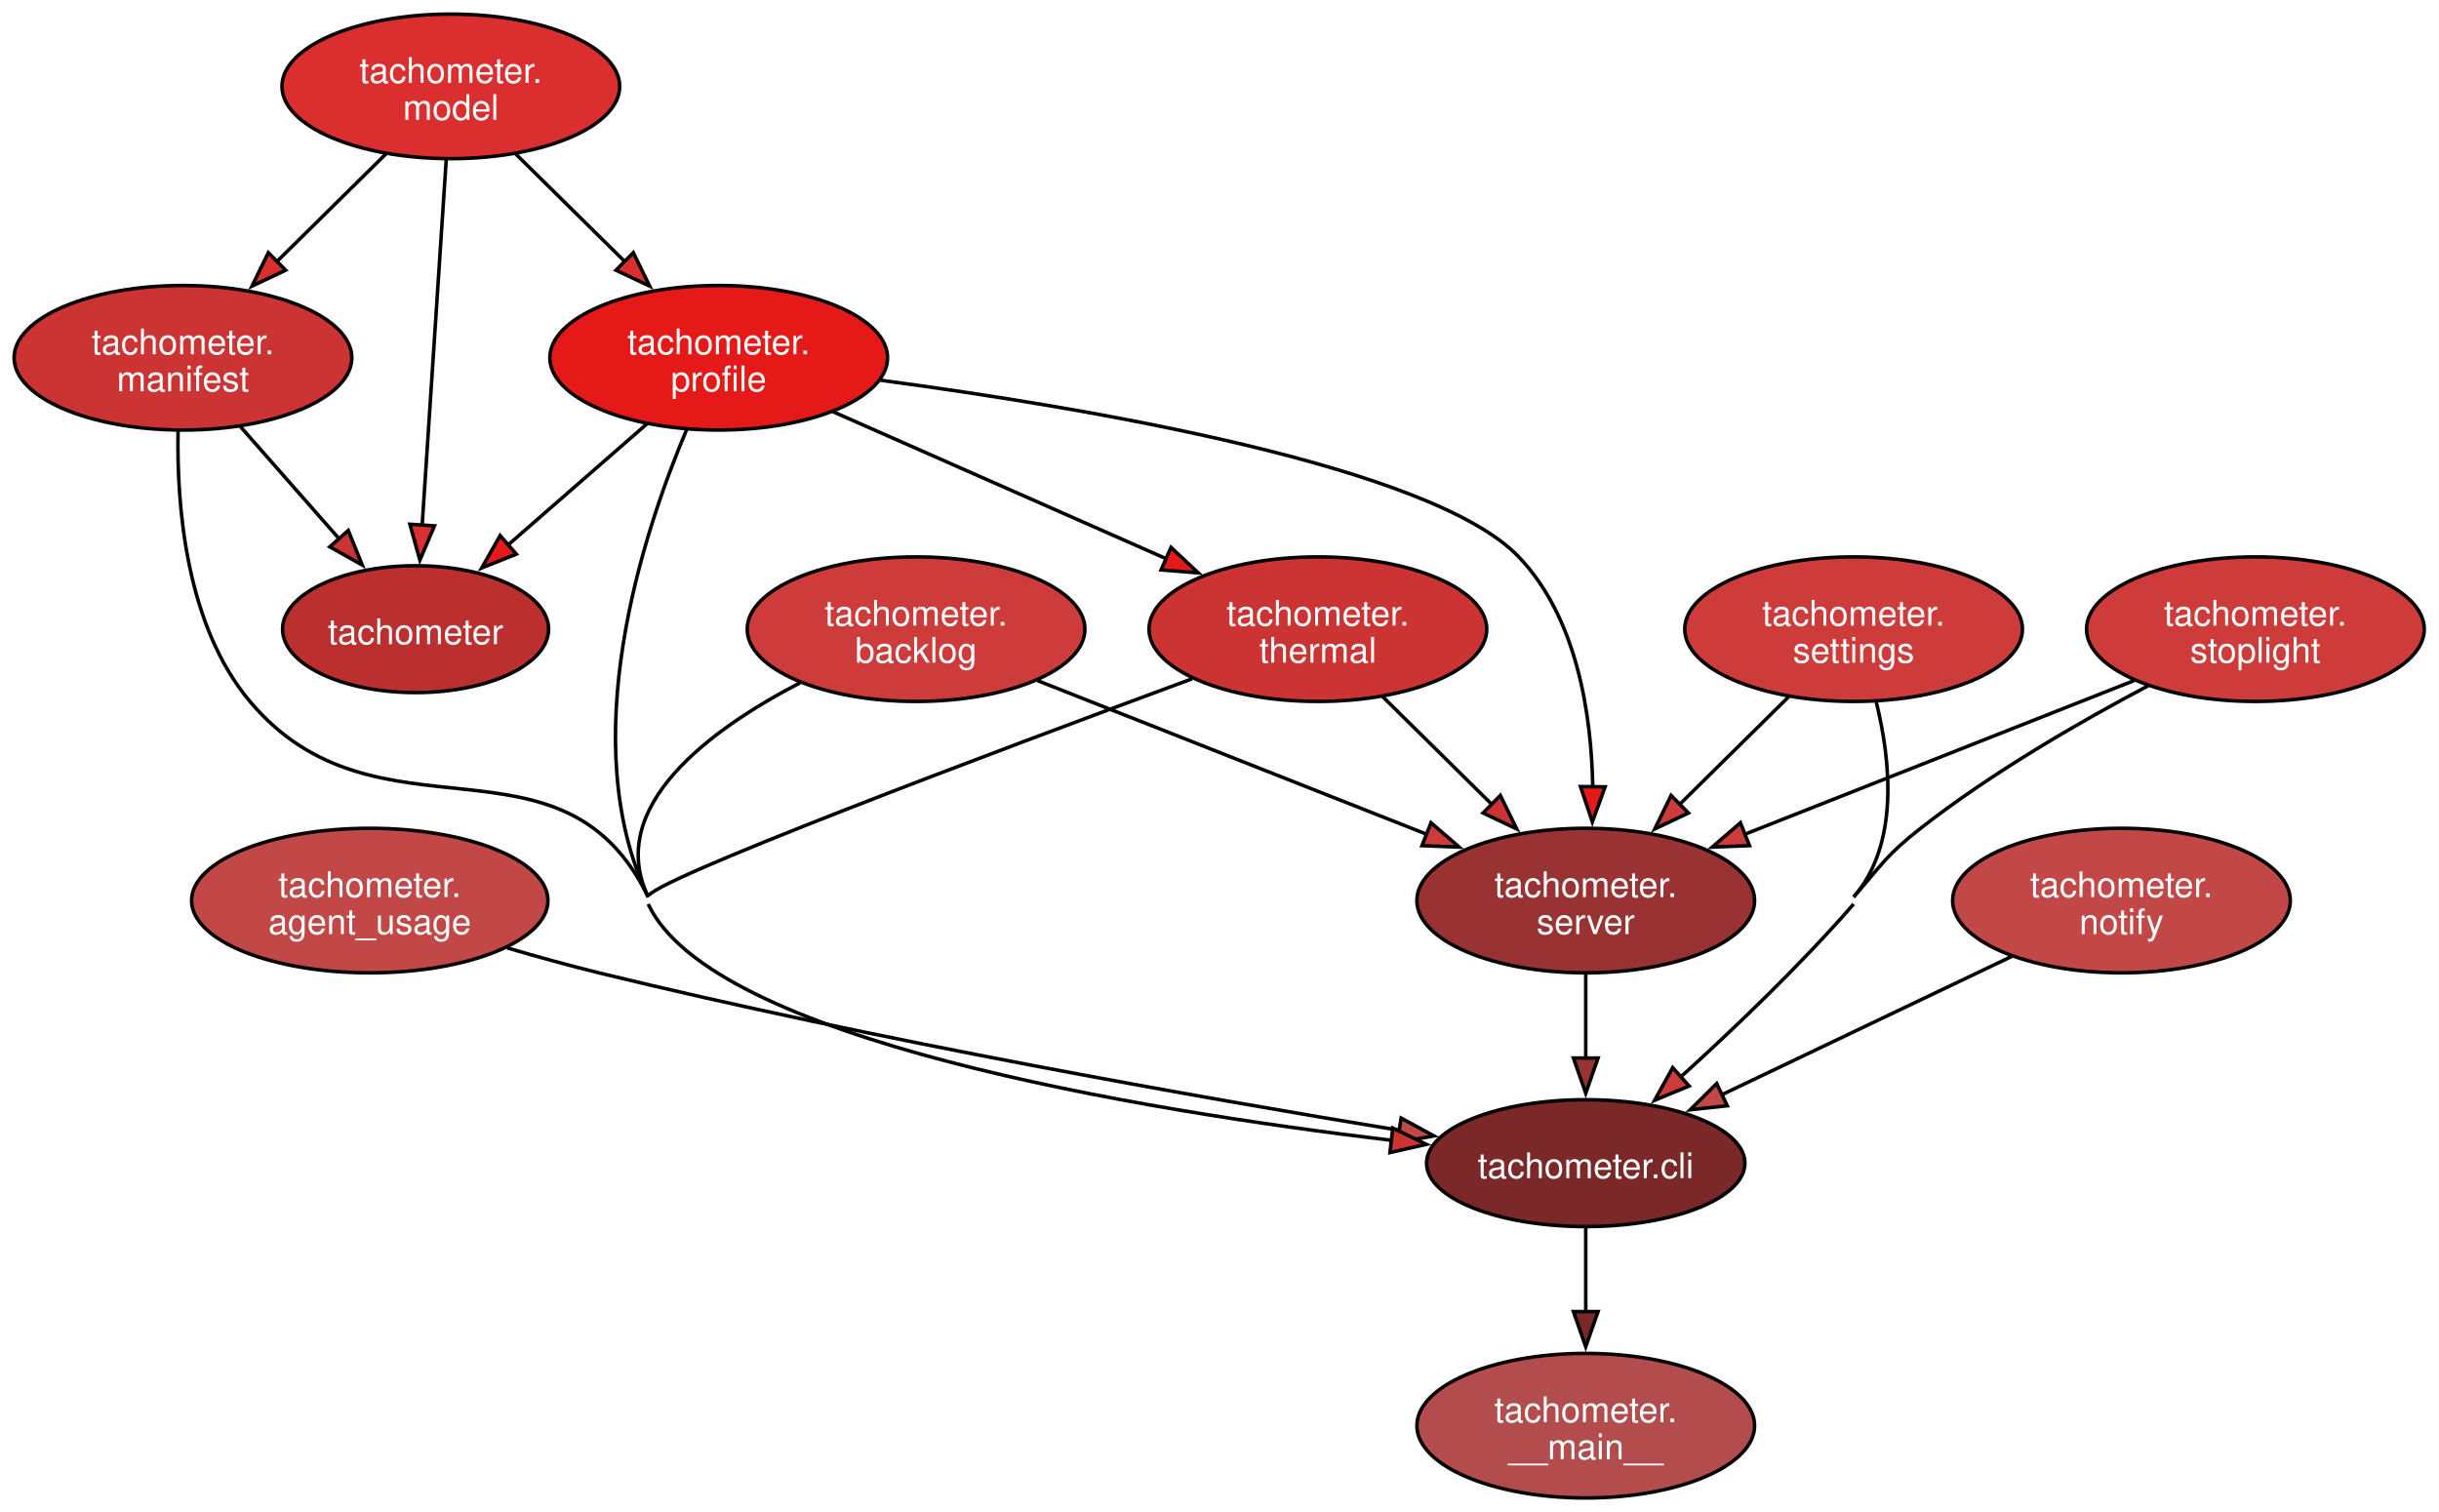
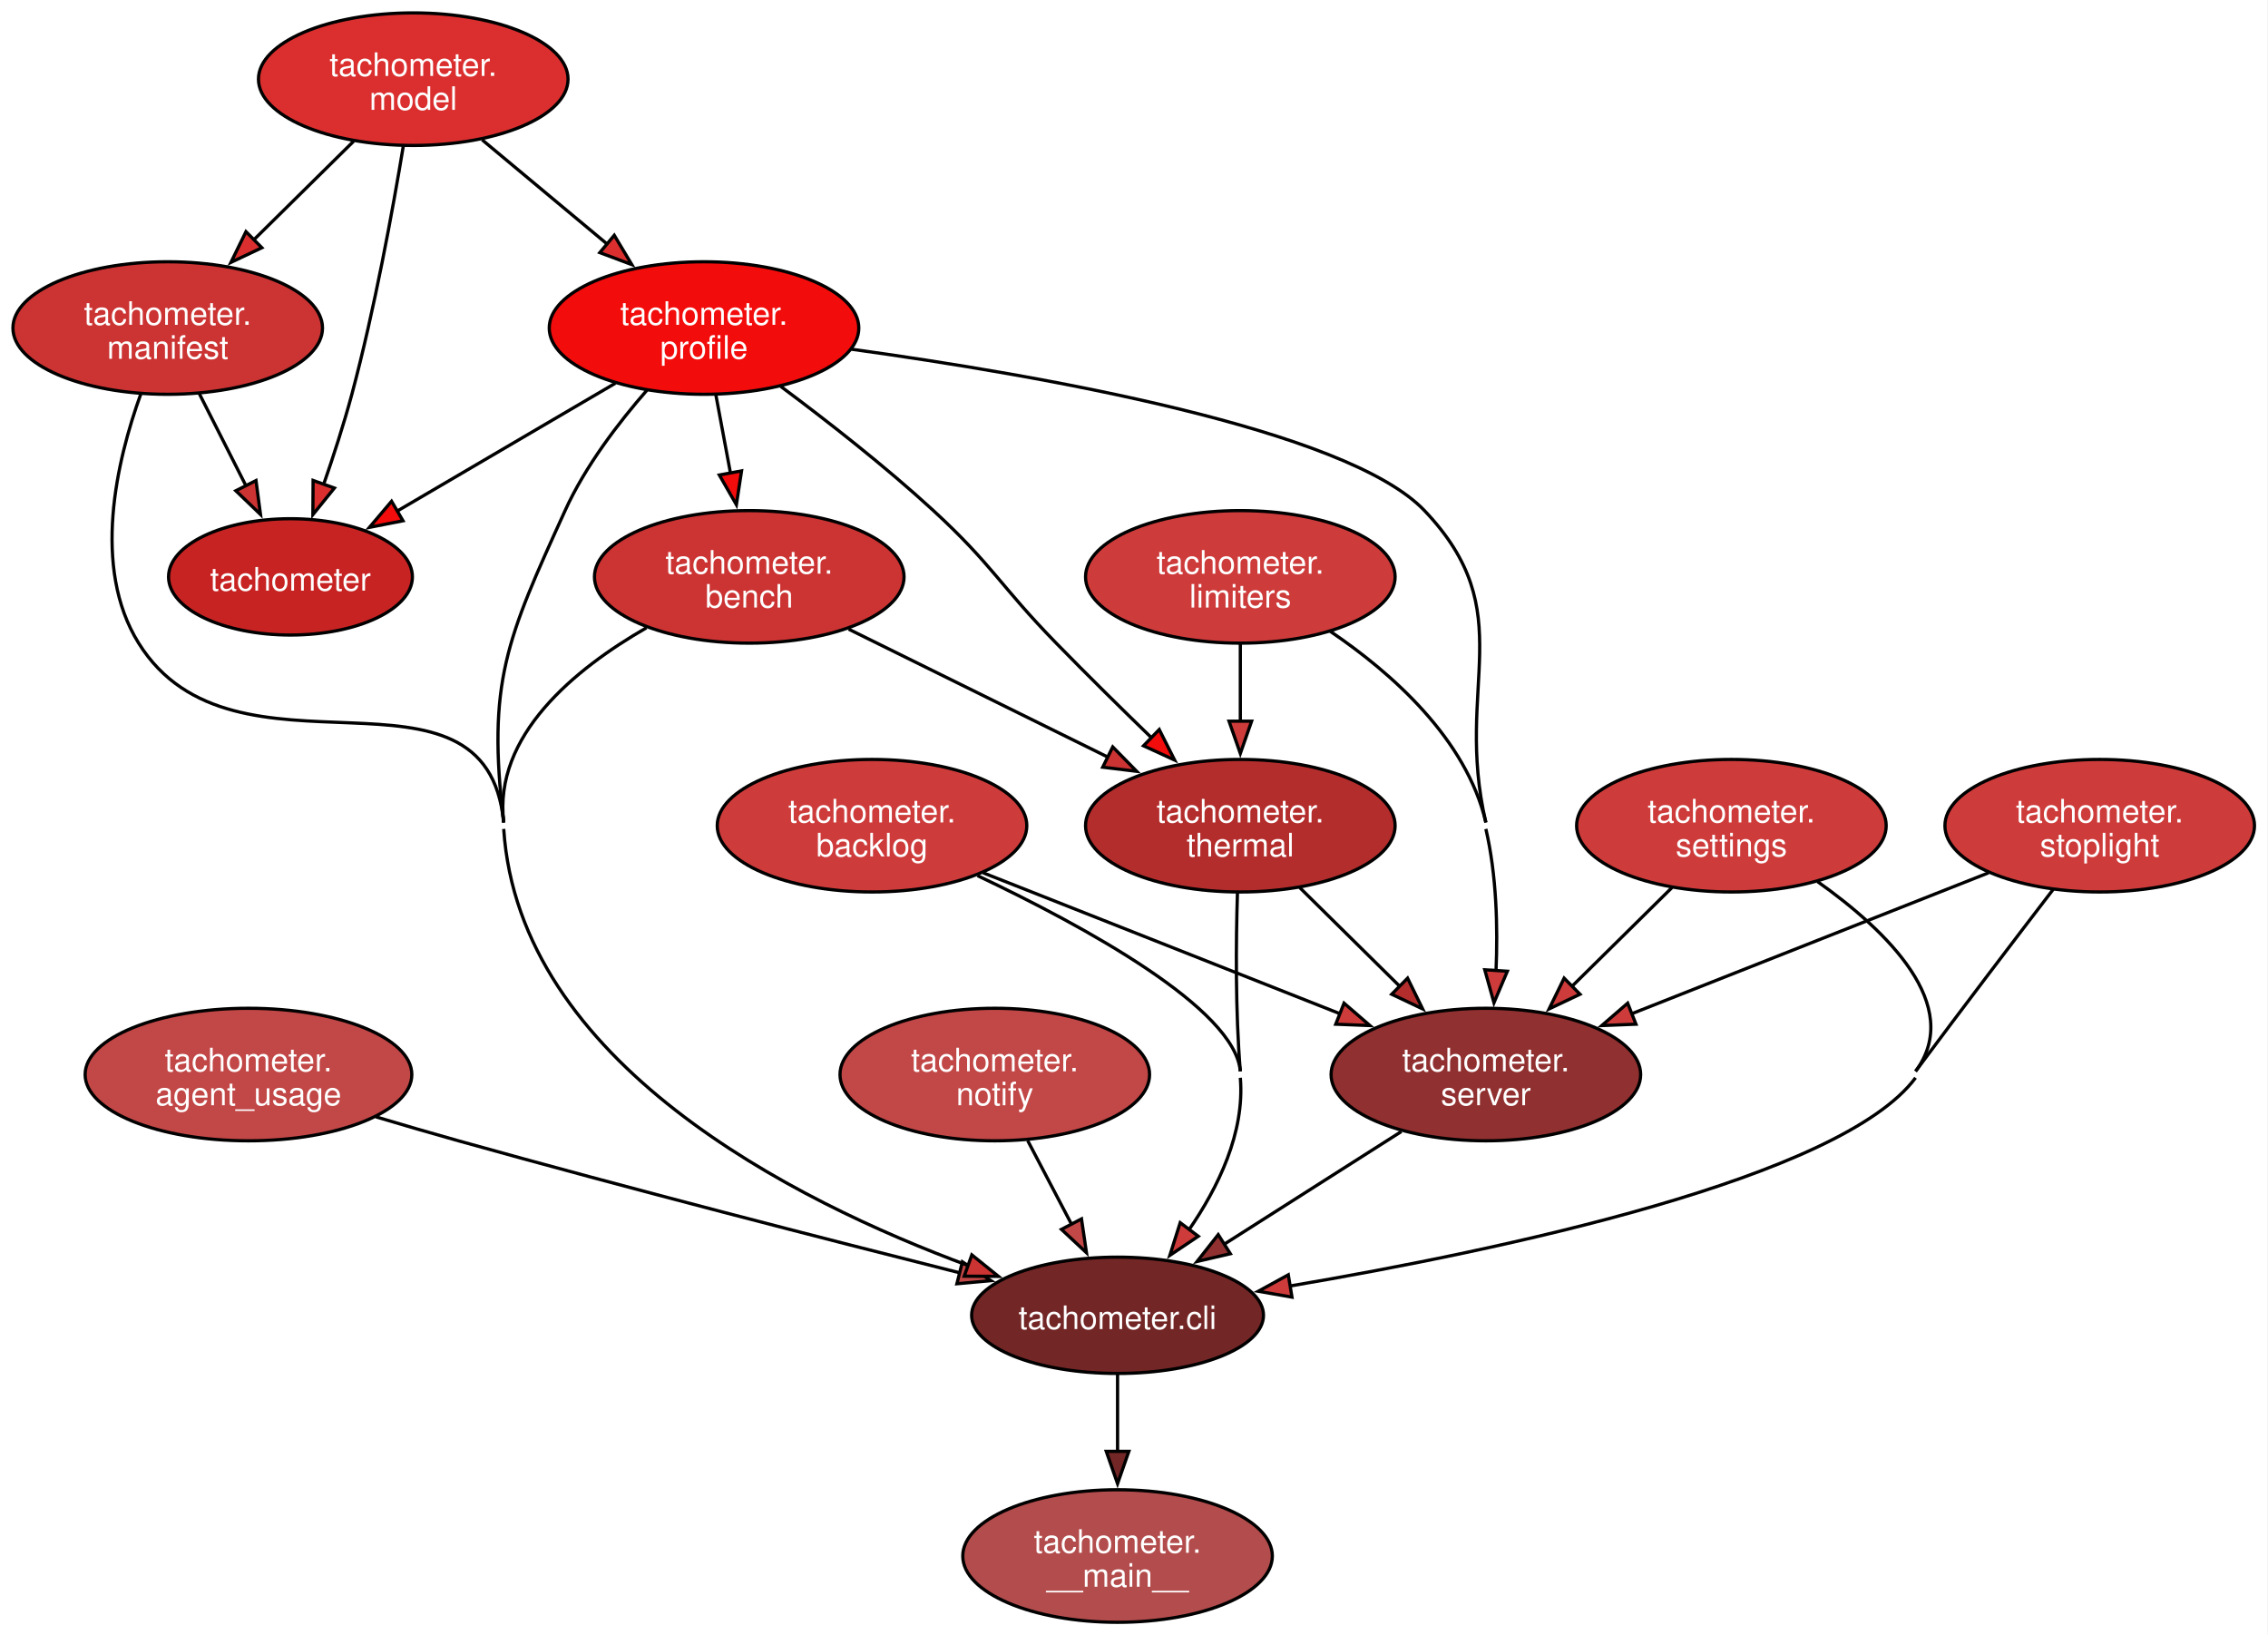
- <svg xmlns="http://www.w3.org/2000/svg" width="692pt" height="429pt" viewBox="0.00 0.00 692.00 429.00">
-   <g id="graph0" class="graph" transform="scale(1 1) rotate(0) translate(4 425.06)">
+ <svg xmlns="http://www.w3.org/2000/svg" width="702pt" height="506pt" viewBox="0.00 0.00 702.00 506.00">
+   <g id="graph0" class="graph" transform="scale(1 1) rotate(0) translate(4 502.07)">
    <style>.edge&gt;path:hover{stroke-width:8}</style>
-     <polygon fill="white" stroke="none" points="-4,4 -4,-425.06 687.81,-425.06 687.81,4 -4,4" />
+     <polygon fill="white" stroke="none" points="-4,4 -4,-502.07 697.81,-502.07 697.81,4 -4,4" />
    <g id="node1" class="node">
      <style>.edge&gt;path:hover{stroke-width:8}</style>
-       <ellipse fill="#bc2f2f" stroke="black" cx="113.91" cy="-246.53" rx="37.74" ry="18" />
-       <text xml:space="preserve" text-anchor="middle" x="113.91" y="-242.28" font-family="Helvetica,sans-Serif" font-size="10.00" fill="#ffffff">tachometer</text>
+       <ellipse fill="#c82323" stroke="black" cx="85.91" cy="-323.54" rx="37.74" ry="18" />
+       <text xml:space="preserve" text-anchor="middle" x="85.91" y="-319.29" font-family="Helvetica,sans-Serif" font-size="10.00" fill="#ffffff">tachometer</text>
    </g>
    <g id="node2" class="node">
      <style>.edge&gt;path:hover{stroke-width:8}</style>
-       <ellipse fill="#b34c4c" stroke="black" cx="445.91" cy="-20.51" rx="47.91" ry="20.51" />
-       <text xml:space="preserve" text-anchor="middle" x="445.91" y="-21.51" font-family="Helvetica,sans-Serif" font-size="10.00" fill="#ffffff">tachometer.</text>
-       <text xml:space="preserve" text-anchor="middle" x="445.91" y="-11.01" font-family="Helvetica,sans-Serif" font-size="10.00" fill="#ffffff">__main__</text>
+       <ellipse fill="#b34c4c" stroke="black" cx="341.91" cy="-20.51" rx="47.91" ry="20.51" />
+       <text xml:space="preserve" text-anchor="middle" x="341.91" y="-21.51" font-family="Helvetica,sans-Serif" font-size="10.00" fill="#ffffff">tachometer.</text>
+       <text xml:space="preserve" text-anchor="middle" x="341.91" y="-11.01" font-family="Helvetica,sans-Serif" font-size="10.00" fill="#ffffff">__main__</text>
    </g>
    <g id="node3" class="node">
      <style>.edge&gt;path:hover{stroke-width:8}</style>
-       <ellipse fill="#c24747" stroke="black" cx="100.91" cy="-169.52" rx="50.56" ry="20.51" />
-       <text xml:space="preserve" text-anchor="middle" x="100.91" y="-170.52" font-family="Helvetica,sans-Serif" font-size="10.00" fill="#ffffff">tachometer.</text>
-       <text xml:space="preserve" text-anchor="middle" x="100.91" y="-160.02" font-family="Helvetica,sans-Serif" font-size="10.00" fill="#ffffff">agent_usage</text>
+       <ellipse fill="#c24747" stroke="black" cx="72.91" cy="-169.52" rx="50.56" ry="20.51" />
+       <text xml:space="preserve" text-anchor="middle" x="72.91" y="-170.52" font-family="Helvetica,sans-Serif" font-size="10.00" fill="#ffffff">tachometer.</text>
+       <text xml:space="preserve" text-anchor="middle" x="72.91" y="-160.02" font-family="Helvetica,sans-Serif" font-size="10.00" fill="#ffffff">agent_usage</text>
+     </g>
+     <g id="node6" class="node">
+       <style>.edge&gt;path:hover{stroke-width:8}</style>
+       <ellipse fill="#732626" stroke="black" cx="341.91" cy="-95.01" rx="45.17" ry="18" />
+       <text xml:space="preserve" text-anchor="middle" x="341.91" y="-90.76" font-family="Helvetica,sans-Serif" font-size="10.00" fill="#ffffff">tachometer.cli</text>
+     </g>
+     <g id="edge1" class="edge">
+       <style>.edge&gt;path:hover{stroke-width:8}</style>
+       <path fill="none" stroke="black" d="M112.37,-156.42C120.78,-153.91 129.62,-151.33 137.91,-149.01 190.73,-134.23 251.64,-118.59 293.05,-108.16" />
+       <polygon fill="#c24747" stroke="black" points="293.88,-111.56 302.73,-105.73 292.18,-104.77 293.88,-111.56" />
+     </g>
+     <g id="node4" class="node">
+       <style>.edge&gt;path:hover{stroke-width:8}</style>
+       <ellipse fill="#ce3b3b" stroke="black" cx="265.91" cy="-246.53" rx="47.91" ry="20.51" />
+       <text xml:space="preserve" text-anchor="middle" x="265.91" y="-247.53" font-family="Helvetica,sans-Serif" font-size="10.00" fill="#ffffff">tachometer.</text>
+       <text xml:space="preserve" text-anchor="middle" x="265.91" y="-237.03" font-family="Helvetica,sans-Serif" font-size="10.00" fill="#ffffff">backlog</text>
+     </g>
+     <g id="edge2" class="edge">
+       <style>.edge&gt;path:hover{stroke-width:8}</style>
+       <path fill="none" stroke="black" d="M298.57,-231.07C331.68,-215.37 378.3,-189.94 379.91,-170.52" />
+       <path fill="none" stroke="black" d="M379.91,-168.52C381.32,-151.54 373.07,-134.56 363.9,-121.3" />
+       <polygon fill="#ce3b3b" stroke="black" points="366.9,-119.47 358.1,-113.57 361.3,-123.67 366.9,-119.47" />
+     </g>
+     <g id="node12" class="node">
+       <style>.edge&gt;path:hover{stroke-width:8}</style>
+       <ellipse fill="#913030" stroke="black" cx="455.91" cy="-169.52" rx="47.91" ry="20.51" />
+       <text xml:space="preserve" text-anchor="middle" x="455.91" y="-170.52" font-family="Helvetica,sans-Serif" font-size="10.00" fill="#ffffff">tachometer.</text>
+       <text xml:space="preserve" text-anchor="middle" x="455.91" y="-160.02" font-family="Helvetica,sans-Serif" font-size="10.00" fill="#ffffff">server</text>
+     </g>
+     <g id="edge3" class="edge">
+       <style>.edge&gt;path:hover{stroke-width:8}</style>
+       <path fill="none" stroke="black" d="M300.31,-231.95C331.29,-219.72 377.01,-201.67 410.89,-188.29" />
+       <polygon fill="#ce3b3b" stroke="black" points="412.01,-191.61 420.03,-184.68 409.44,-185.1 412.01,-191.61" />
    </g>
    <g id="node5" class="node">
      <style>.edge&gt;path:hover{stroke-width:8}</style>
-       <ellipse fill="#7a2828" stroke="black" cx="445.91" cy="-95.01" rx="45.17" ry="18" />
-       <text xml:space="preserve" text-anchor="middle" x="445.91" y="-90.76" font-family="Helvetica,sans-Serif" font-size="10.00" fill="#ffffff">tachometer.cli</text>
-     </g>
-     <g id="edge1" class="edge">
-       <style>.edge&gt;path:hover{stroke-width:8}</style>
-       <path fill="none" stroke="black" d="M139.91,-156.09C148.43,-153.58 157.44,-151.08 165.91,-149.01 244.37,-129.87 336.63,-113.59 393.18,-104.3" />
-       <polygon fill="#c24747" stroke="black" points="393.54,-107.79 402.85,-102.73 392.42,-100.88 393.54,-107.79" />
-     </g>
-     <g id="node4" class="node">
-       <style>.edge&gt;path:hover{stroke-width:8}</style>
-       <ellipse fill="#ce3b3b" stroke="black" cx="255.91" cy="-246.53" rx="47.91" ry="20.51" />
-       <text xml:space="preserve" text-anchor="middle" x="255.91" y="-247.53" font-family="Helvetica,sans-Serif" font-size="10.00" fill="#ffffff">tachometer.</text>
-       <text xml:space="preserve" text-anchor="middle" x="255.91" y="-237.03" font-family="Helvetica,sans-Serif" font-size="10.00" fill="#ffffff">backlog</text>
-     </g>
-     <g id="edge2" class="edge">
-       <style>.edge&gt;path:hover{stroke-width:8}</style>
-       <path fill="none" stroke="black" d="M222.98,-231.31C197.26,-217.93 167.73,-196.14 179.91,-170.52" />
+       <ellipse fill="#cc3333" stroke="black" cx="227.91" cy="-323.54" rx="47.91" ry="20.51" />
+       <text xml:space="preserve" text-anchor="middle" x="227.91" y="-324.54" font-family="Helvetica,sans-Serif" font-size="10.00" fill="#ffffff">tachometer.</text>
+       <text xml:space="preserve" text-anchor="middle" x="227.91" y="-314.04" font-family="Helvetica,sans-Serif" font-size="10.00" fill="#ffffff">bench</text>
+     </g>
+     <g id="edge4" class="edge">
+       <style>.edge&gt;path:hover{stroke-width:8}</style>
+       <path fill="none" stroke="black" d="M196.09,-307.78C173.87,-295.02 148.7,-274.41 151.91,-247.53" />
+     </g>
+     <g id="node15" class="node">
+       <style>.edge&gt;path:hover{stroke-width:8}</style>
+       <ellipse fill="#b42d2d" stroke="black" cx="379.91" cy="-246.53" rx="47.91" ry="20.51" />
+       <text xml:space="preserve" text-anchor="middle" x="379.91" y="-247.53" font-family="Helvetica,sans-Serif" font-size="10.00" fill="#ffffff">tachometer.</text>
+       <text xml:space="preserve" text-anchor="middle" x="379.91" y="-237.03" font-family="Helvetica,sans-Serif" font-size="10.00" fill="#ffffff">thermal</text>
+     </g>
+     <g id="edge5" class="edge">
+       <style>.edge&gt;path:hover{stroke-width:8}</style>
+       <path fill="none" stroke="black" d="M258.67,-307.36C281.84,-295.92 313.85,-280.13 339.15,-267.64" />
+       <polygon fill="#cc3333" stroke="black" points="340.42,-270.92 347.84,-263.36 337.32,-264.64 340.42,-270.92" />
+     </g>
+     <g id="edge6" class="edge">
+       <style>.edge&gt;path:hover{stroke-width:8}</style>
+       <path fill="none" stroke="black" d="M341.91,-76.83C341.91,-69.6 341.91,-60.96 341.91,-52.67" />
+       <polygon fill="#732626" stroke="black" points="345.41,-52.9 341.91,-42.9 338.41,-52.9 345.41,-52.9" />
+     </g>
+     <g id="node7" class="node">
+       <style>.edge&gt;path:hover{stroke-width:8}</style>
+       <ellipse fill="#ce3b3b" stroke="black" cx="379.91" cy="-323.54" rx="47.91" ry="20.51" />
+       <text xml:space="preserve" text-anchor="middle" x="379.91" y="-324.54" font-family="Helvetica,sans-Serif" font-size="10.00" fill="#ffffff">tachometer.</text>
+       <text xml:space="preserve" text-anchor="middle" x="379.91" y="-314.04" font-family="Helvetica,sans-Serif" font-size="10.00" fill="#ffffff">limiters</text>
+     </g>
+     <g id="edge7" class="edge">
+       <style>.edge&gt;path:hover{stroke-width:8}</style>
+       <path fill="none" stroke="black" d="M407.74,-306.69C426.88,-293.73 449.88,-273.35 455.91,-247.53" />
+       <path fill="none" stroke="black" d="M455.91,-245.53C459.22,-231.31 459.64,-215.15 459.05,-201.48" />
+       <polygon fill="#ce3b3b" stroke="black" points="462.56,-201.49 458.42,-191.73 455.57,-201.94 462.56,-201.49" />
+     </g>
+     <g id="edge8" class="edge">
+       <style>.edge&gt;path:hover{stroke-width:8}</style>
+       <path fill="none" stroke="black" d="M379.91,-302.83C379.91,-295.48 379.91,-286.95 379.91,-278.81" />
+       <polygon fill="#ce3b3b" stroke="black" points="383.41,-278.88 379.91,-268.88 376.41,-278.88 383.41,-278.88" />
+     </g>
+     <g id="node8" class="node">
+       <style>.edge&gt;path:hover{stroke-width:8}</style>
+       <ellipse fill="#cc3333" stroke="black" cx="47.91" cy="-400.55" rx="47.91" ry="20.51" />
+       <text xml:space="preserve" text-anchor="middle" x="47.91" y="-401.55" font-family="Helvetica,sans-Serif" font-size="10.00" fill="#ffffff">tachometer.</text>
+       <text xml:space="preserve" text-anchor="middle" x="47.91" y="-391.05" font-family="Helvetica,sans-Serif" font-size="10.00" fill="#ffffff">manifest</text>
+     </g>
+     <g id="edge9" class="edge">
+       <style>.edge&gt;path:hover{stroke-width:8}</style>
+       <path fill="none" stroke="black" d="M57.69,-380.24C62.1,-371.53 67.39,-361.1 72.18,-351.63" />
+       <polygon fill="#cc3333" stroke="black" points="75.24,-353.35 76.63,-342.85 68.99,-350.19 75.24,-353.35" />
+     </g>
+     <g id="edge10" class="edge">
+       <style>.edge&gt;path:hover{stroke-width:8}</style>
+       <path fill="none" stroke="black" d="M39.6,-380.19C32.11,-359.49 24.31,-326.46 38.91,-303.04 68.49,-255.54 146.5,-303.22 151.91,-247.53" />
+       <path fill="none" stroke="black" d="M151.91,-245.53C156.63,-173.28 241.26,-130.51 295.96,-110.3" />
+       <polygon fill="#cc3333" stroke="black" points="296.8,-113.71 305.04,-107.06 294.45,-107.12 296.8,-113.71" />
+     </g>
+     <g id="node9" class="node">
+       <style>.edge&gt;path:hover{stroke-width:8}</style>
+       <ellipse fill="#db2f2f" stroke="black" cx="123.91" cy="-477.57" rx="47.91" ry="20.51" />
+       <text xml:space="preserve" text-anchor="middle" x="123.91" y="-478.57" font-family="Helvetica,sans-Serif" font-size="10.00" fill="#ffffff">tachometer.</text>
+       <text xml:space="preserve" text-anchor="middle" x="123.91" y="-468.07" font-family="Helvetica,sans-Serif" font-size="10.00" fill="#ffffff">model</text>
+     </g>
+     <g id="edge11" class="edge">
+       <style>.edge&gt;path:hover{stroke-width:8}</style>
+       <path fill="none" stroke="black" d="M120.82,-456.79C117.57,-437.16 111.94,-406.28 104.91,-380.05 102.42,-370.78 99.19,-360.82 96.1,-351.92" />
+       <polygon fill="#db2f2f" stroke="black" points="99.5,-351.03 92.84,-342.79 92.91,-353.38 99.5,-351.03" />
+     </g>
+     <g id="edge12" class="edge">
+       <style>.edge&gt;path:hover{stroke-width:8}</style>
+       <path fill="none" stroke="black" d="M105.51,-458.41C96.15,-449.17 84.61,-437.78 74.32,-427.62" />
+       <polygon fill="#db2f2f" stroke="black" points="77.05,-425.4 67.48,-420.87 72.13,-430.38 77.05,-425.4" />
+     </g>
+     <g id="node11" class="node">
+       <style>.edge&gt;path:hover{stroke-width:8}</style>
+       <ellipse fill="#f30c0c" stroke="black" cx="213.91" cy="-400.55" rx="47.91" ry="20.51" />
+       <text xml:space="preserve" text-anchor="middle" x="213.91" y="-401.55" font-family="Helvetica,sans-Serif" font-size="10.00" fill="#ffffff">tachometer.</text>
+       <text xml:space="preserve" text-anchor="middle" x="213.91" y="-391.05" font-family="Helvetica,sans-Serif" font-size="10.00" fill="#ffffff">profile</text>
+     </g>
+     <g id="edge13" class="edge">
+       <style>.edge&gt;path:hover{stroke-width:8}</style>
+       <path fill="none" stroke="black" d="M145.24,-458.79C156.78,-449.17 171.23,-437.12 183.89,-426.57" />
+       <polygon fill="#db2f2f" stroke="black" points="186.13,-429.26 191.57,-420.17 181.65,-423.89 186.13,-429.26" />
    </g>
    <g id="node10" class="node">
      <style>.edge&gt;path:hover{stroke-width:8}</style>
-       <ellipse fill="#993333" stroke="black" cx="445.91" cy="-169.52" rx="47.91" ry="20.51" />
-       <text xml:space="preserve" text-anchor="middle" x="445.91" y="-170.52" font-family="Helvetica,sans-Serif" font-size="10.00" fill="#ffffff">tachometer.</text>
-       <text xml:space="preserve" text-anchor="middle" x="445.91" y="-160.02" font-family="Helvetica,sans-Serif" font-size="10.00" fill="#ffffff">server</text>
-     </g>
-     <g id="edge3" class="edge">
-       <style>.edge&gt;path:hover{stroke-width:8}</style>
-       <path fill="none" stroke="black" d="M290.31,-231.95C321.29,-219.72 367.01,-201.67 400.89,-188.29" />
-       <polygon fill="#ce3b3b" stroke="black" points="402.01,-191.61 410.03,-184.68 399.44,-185.1 402.01,-191.61" />
-     </g>
-     <g id="edge4" class="edge">
-       <style>.edge&gt;path:hover{stroke-width:8}</style>
-       <path fill="none" stroke="black" d="M445.91,-76.83C445.91,-69.6 445.91,-60.96 445.91,-52.67" />
-       <polygon fill="#7a2828" stroke="black" points="449.41,-52.9 445.91,-42.9 442.41,-52.9 449.41,-52.9" />
-     </g>
-     <g id="node6" class="node">
-       <style>.edge&gt;path:hover{stroke-width:8}</style>
-       <ellipse fill="#cc3333" stroke="black" cx="47.91" cy="-323.54" rx="47.91" ry="20.51" />
-       <text xml:space="preserve" text-anchor="middle" x="47.91" y="-324.54" font-family="Helvetica,sans-Serif" font-size="10.00" fill="#ffffff">tachometer.</text>
-       <text xml:space="preserve" text-anchor="middle" x="47.91" y="-314.04" font-family="Helvetica,sans-Serif" font-size="10.00" fill="#ffffff">manifest</text>
-     </g>
-     <g id="edge5" class="edge">
-       <style>.edge&gt;path:hover{stroke-width:8}</style>
-       <path fill="none" stroke="black" d="M64.22,-304C72.67,-294.4 83.09,-282.56 92.2,-272.2" />
-       <polygon fill="#cc3333" stroke="black" points="94.81,-274.53 98.79,-264.71 89.56,-269.9 94.81,-274.53" />
-     </g>
-     <g id="edge6" class="edge">
-       <style>.edge&gt;path:hover{stroke-width:8}</style>
-       <path fill="none" stroke="black" d="M46.52,-302.8C46.11,-281.45 48.76,-247.58 66.91,-226.02 102.94,-183.22 155.51,-220.87 179.91,-170.52" />
-       <path fill="none" stroke="black" d="M179.91,-168.52C197.87,-130.09 318.5,-110.11 391,-101.46" />
-       <polygon fill="#cc3333" stroke="black" points="391.16,-104.97 400.69,-100.34 390.36,-98.01 391.16,-104.97" />
-     </g>
-     <g id="node7" class="node">
-       <style>.edge&gt;path:hover{stroke-width:8}</style>
-       <ellipse fill="#db2f2f" stroke="black" cx="123.91" cy="-400.55" rx="47.91" ry="20.51" />
-       <text xml:space="preserve" text-anchor="middle" x="123.91" y="-401.55" font-family="Helvetica,sans-Serif" font-size="10.00" fill="#ffffff">tachometer.</text>
-       <text xml:space="preserve" text-anchor="middle" x="123.91" y="-391.05" font-family="Helvetica,sans-Serif" font-size="10.00" fill="#ffffff">model</text>
-     </g>
-     <g id="edge7" class="edge">
-       <style>.edge&gt;path:hover{stroke-width:8}</style>
-       <path fill="none" stroke="black" d="M122.6,-379.68C120.86,-353.22 117.77,-306.27 115.78,-276.04" />
-       <polygon fill="#db2f2f" stroke="black" points="119.28,-275.85 115.13,-266.11 112.29,-276.31 119.28,-275.85" />
-     </g>
-     <g id="edge8" class="edge">
-       <style>.edge&gt;path:hover{stroke-width:8}</style>
-       <path fill="none" stroke="black" d="M105.51,-381.4C96.15,-372.16 84.61,-360.76 74.32,-350.61" />
-       <polygon fill="#db2f2f" stroke="black" points="77.05,-348.39 67.48,-343.86 72.13,-353.37 77.05,-348.39" />
-     </g>
-     <g id="node9" class="node">
-       <style>.edge&gt;path:hover{stroke-width:8}</style>
-       <ellipse fill="#e61919" stroke="black" cx="199.91" cy="-323.54" rx="47.91" ry="20.51" />
-       <text xml:space="preserve" text-anchor="middle" x="199.91" y="-324.54" font-family="Helvetica,sans-Serif" font-size="10.00" fill="#ffffff">tachometer.</text>
-       <text xml:space="preserve" text-anchor="middle" x="199.91" y="-314.04" font-family="Helvetica,sans-Serif" font-size="10.00" fill="#ffffff">profile</text>
-     </g>
-     <g id="edge9" class="edge">
-       <style>.edge&gt;path:hover{stroke-width:8}</style>
-       <path fill="none" stroke="black" d="M142.3,-381.4C151.66,-372.16 163.21,-360.76 173.5,-350.61" />
-       <polygon fill="#db2f2f" stroke="black" points="175.68,-353.37 180.34,-343.86 170.76,-348.39 175.68,-353.37" />
-     </g>
-     <g id="node8" class="node">
-       <style>.edge&gt;path:hover{stroke-width:8}</style>
-       <ellipse fill="#c24747" stroke="black" cx="597.91" cy="-169.52" rx="47.91" ry="20.51" />
-       <text xml:space="preserve" text-anchor="middle" x="597.91" y="-170.52" font-family="Helvetica,sans-Serif" font-size="10.00" fill="#ffffff">tachometer.</text>
-       <text xml:space="preserve" text-anchor="middle" x="597.91" y="-160.02" font-family="Helvetica,sans-Serif" font-size="10.00" fill="#ffffff">notify</text>
-     </g>
-     <g id="edge10" class="edge">
-       <style>.edge&gt;path:hover{stroke-width:8}</style>
-       <path fill="none" stroke="black" d="M566.78,-153.67C542.89,-142.27 509.77,-126.48 484.25,-114.3" />
-       <polygon fill="#c24747" stroke="black" points="486.07,-111.29 475.54,-110.15 483.06,-117.61 486.07,-111.29" />
-     </g>
-     <g id="edge11" class="edge">
-       <style>.edge&gt;path:hover{stroke-width:8}</style>
-       <path fill="none" stroke="black" d="M179.53,-304.77C167.66,-294.42 152.58,-281.27 139.87,-270.18" />
-       <polygon fill="#e61919" stroke="black" points="142.5,-267.83 132.66,-263.89 137.9,-273.1 142.5,-267.83" />
-     </g>
-     <g id="edge12" class="edge">
-       <style>.edge&gt;path:hover{stroke-width:8}</style>
-       <path fill="none" stroke="black" d="M190.85,-303.24C178.2,-273.3 158.99,-214.52 179.91,-170.52" />
-     </g>
-     <g id="edge13" class="edge">
-       <style>.edge&gt;path:hover{stroke-width:8}</style>
-       <path fill="none" stroke="black" d="M245.83,-317.16C304.75,-309.31 402.31,-292.78 426.91,-267.04 443.36,-249.82 447.52,-222.73 447.91,-201.63" />
-       <polygon fill="#e61919" stroke="black" points="451.41,-201.79 447.79,-191.83 444.41,-201.87 451.41,-201.79" />
+       <ellipse fill="#c24747" stroke="black" cx="303.91" cy="-169.52" rx="47.91" ry="20.51" />
+       <text xml:space="preserve" text-anchor="middle" x="303.91" y="-170.52" font-family="Helvetica,sans-Serif" font-size="10.00" fill="#ffffff">tachometer.</text>
+       <text xml:space="preserve" text-anchor="middle" x="303.91" y="-160.02" font-family="Helvetica,sans-Serif" font-size="10.00" fill="#ffffff">notify</text>
+     </g>
+     <g id="edge14" class="edge">
+       <style>.edge&gt;path:hover{stroke-width:8}</style>
+       <path fill="none" stroke="black" d="M314.09,-149.09C318.28,-141.1 323.2,-131.7 327.73,-123.06" />
+       <polygon fill="#c24747" stroke="black" points="330.75,-124.85 332.29,-114.37 324.54,-121.6 330.75,-124.85" />
+     </g>
+     <g id="edge15" class="edge">
+       <style>.edge&gt;path:hover{stroke-width:8}</style>
+       <path fill="none" stroke="black" d="M186.45,-383.46C166.63,-371.85 139.77,-356.11 118.8,-343.82" />
+       <polygon fill="#f30c0c" stroke="black" points="120.74,-340.9 110.34,-338.86 117.2,-346.94 120.74,-340.9" />
+     </g>
+     <g id="edge16" class="edge">
+       <style>.edge&gt;path:hover{stroke-width:8}</style>
+       <path fill="none" stroke="black" d="M217.58,-379.85C218.97,-372.41 220.59,-363.76 222.12,-355.54" />
+       <polygon fill="#f30c0c" stroke="black" points="225.53,-356.34 223.93,-345.87 218.65,-355.06 225.53,-356.34" />
+     </g>
+     <g id="edge17" class="edge">
+       <style>.edge&gt;path:hover{stroke-width:8}</style>
+       <path fill="none" stroke="black" d="M196.39,-381.48C187.45,-371.26 177.16,-357.81 170.91,-344.05 152.81,-304.25 146.72,-290.94 151.91,-247.53" />
+     </g>
+     <g id="edge18" class="edge">
+       <style>.edge&gt;path:hover{stroke-width:8}</style>
+       <path fill="none" stroke="black" d="M259.53,-394C317.47,-385.99 412.84,-369.34 436.91,-344.05 467.05,-312.38 445.97,-290.11 455.91,-247.53" />
+     </g>
+     <g id="edge19" class="edge">
+       <style>.edge&gt;path:hover{stroke-width:8}</style>
+       <path fill="none" stroke="black" d="M237.69,-382.46C251.86,-371.91 269.93,-357.82 284.91,-344.05 303.2,-327.23 305.55,-320.82 322.91,-303.04 332.46,-293.25 343.14,-282.73 352.66,-273.51" />
+       <polygon fill="#f30c0c" stroke="black" points="354.81,-276.3 359.58,-266.84 349.95,-271.26 354.81,-276.3" />
+     </g>
+     <g id="edge20" class="edge">
+       <style>.edge&gt;path:hover{stroke-width:8}</style>
+       <path fill="none" stroke="black" d="M429.75,-151.88C413.34,-141.44 392.03,-127.89 374.52,-116.75" />
+       <polygon fill="#913030" stroke="black" points="376.82,-114.07 366.51,-111.66 373.07,-119.98 376.82,-114.07" />
    </g>
    <g id="node13" class="node">
      <style>.edge&gt;path:hover{stroke-width:8}</style>
-       <ellipse fill="#cc3333" stroke="black" cx="369.91" cy="-246.53" rx="47.91" ry="20.51" />
-       <text xml:space="preserve" text-anchor="middle" x="369.91" y="-247.53" font-family="Helvetica,sans-Serif" font-size="10.00" fill="#ffffff">tachometer.</text>
-       <text xml:space="preserve" text-anchor="middle" x="369.91" y="-237.03" font-family="Helvetica,sans-Serif" font-size="10.00" fill="#ffffff">thermal</text>
-     </g>
-     <g id="edge14" class="edge">
-       <style>.edge&gt;path:hover{stroke-width:8}</style>
-       <path fill="none" stroke="black" d="M232.28,-308.26C259.14,-296.41 297.55,-279.46 326.97,-266.48" />
-       <polygon fill="#e61919" stroke="black" points="328.24,-269.74 335.98,-262.5 325.42,-263.34 328.24,-269.74" />
-     </g>
-     <g id="edge15" class="edge">
-       <style>.edge&gt;path:hover{stroke-width:8}</style>
-       <path fill="none" stroke="black" d="M445.91,-148.71C445.91,-141.27 445.91,-132.66 445.91,-124.58" />
-       <polygon fill="#993333" stroke="black" points="449.41,-124.85 445.91,-114.85 442.41,-124.85 449.41,-124.85" />
-     </g>
-     <g id="node11" class="node">
-       <style>.edge&gt;path:hover{stroke-width:8}</style>
-       <ellipse fill="#ce3b3b" stroke="black" cx="521.91" cy="-246.53" rx="47.91" ry="20.51" />
-       <text xml:space="preserve" text-anchor="middle" x="521.91" y="-247.53" font-family="Helvetica,sans-Serif" font-size="10.00" fill="#ffffff">tachometer.</text>
-       <text xml:space="preserve" text-anchor="middle" x="521.91" y="-237.03" font-family="Helvetica,sans-Serif" font-size="10.00" fill="#ffffff">settings</text>
-     </g>
-     <g id="edge16" class="edge">
-       <style>.edge&gt;path:hover{stroke-width:8}</style>
-       <path fill="none" stroke="black" d="M528.34,-225.84C532.47,-209.09 534.9,-185.45 521.91,-170.52" />
-       <path fill="none" stroke="black" d="M521.91,-168.52C506.69,-151.04 487.86,-133.05 472.75,-119.36" />
-       <polygon fill="#ce3b3b" stroke="black" points="475.25,-116.9 465.46,-112.85 470.58,-122.12 475.25,-116.9" />
-     </g>
-     <g id="edge17" class="edge">
-       <style>.edge&gt;path:hover{stroke-width:8}</style>
-       <path fill="none" stroke="black" d="M503.51,-227.37C494.15,-218.13 482.61,-206.74 472.32,-196.58" />
-       <polygon fill="#ce3b3b" stroke="black" points="475.05,-194.37 465.48,-189.83 470.13,-199.35 475.05,-194.37" />
-     </g>
-     <g id="node12" class="node">
-       <style>.edge&gt;path:hover{stroke-width:8}</style>
-       <ellipse fill="#ce3b3b" stroke="black" cx="635.91" cy="-246.53" rx="47.91" ry="20.51" />
-       <text xml:space="preserve" text-anchor="middle" x="635.91" y="-247.53" font-family="Helvetica,sans-Serif" font-size="10.00" fill="#ffffff">tachometer.</text>
-       <text xml:space="preserve" text-anchor="middle" x="635.91" y="-237.03" font-family="Helvetica,sans-Serif" font-size="10.00" fill="#ffffff">stoplight</text>
-     </g>
-     <g id="edge18" class="edge">
-       <style>.edge&gt;path:hover{stroke-width:8}</style>
-       <path fill="none" stroke="black" d="M605.48,-230.47C586.15,-220.26 561.07,-205.79 540.91,-190.02 531.37,-182.57 529.85,-179.65 521.91,-170.52" />
-     </g>
-     <g id="edge19" class="edge">
-       <style>.edge&gt;path:hover{stroke-width:8}</style>
-       <path fill="none" stroke="black" d="M601.5,-231.95C570.52,-219.72 524.8,-201.67 490.93,-188.29" />
-       <polygon fill="#ce3b3b" stroke="black" points="492.37,-185.1 481.79,-184.68 489.8,-191.61 492.37,-185.1" />
-     </g>
-     <g id="edge20" class="edge">
-       <style>.edge&gt;path:hover{stroke-width:8}</style>
-       <path fill="none" stroke="black" d="M334.21,-232.44C278.7,-211.95 178.14,-174.23 179.91,-170.52" />
+       <ellipse fill="#ce3b3b" stroke="black" cx="531.91" cy="-246.53" rx="47.91" ry="20.51" />
+       <text xml:space="preserve" text-anchor="middle" x="531.91" y="-247.53" font-family="Helvetica,sans-Serif" font-size="10.00" fill="#ffffff">tachometer.</text>
+       <text xml:space="preserve" text-anchor="middle" x="531.91" y="-237.03" font-family="Helvetica,sans-Serif" font-size="10.00" fill="#ffffff">settings</text>
    </g>
    <g id="edge21" class="edge">
      <style>.edge&gt;path:hover{stroke-width:8}</style>
-       <path fill="none" stroke="black" d="M388.3,-227.37C397.66,-218.13 409.21,-206.74 419.5,-196.58" />
-       <polygon fill="#cc3333" stroke="black" points="421.68,-199.35 426.34,-189.83 416.76,-194.37 421.68,-199.35" />
+       <path fill="none" stroke="black" d="M558.58,-229.22C579.94,-214.08 604.02,-190.87 588.91,-170.52" />
+       <path fill="none" stroke="black" d="M588.91,-168.52C565.81,-137.42 460.74,-115.2 395.3,-104.08" />
+       <polygon fill="#ce3b3b" stroke="black" points="395.9,-100.63 385.47,-102.45 394.76,-107.54 395.9,-100.63" />
+     </g>
+     <g id="edge22" class="edge">
+       <style>.edge&gt;path:hover{stroke-width:8}</style>
+       <path fill="none" stroke="black" d="M513.51,-227.37C504.15,-218.13 492.61,-206.74 482.32,-196.58" />
+       <polygon fill="#ce3b3b" stroke="black" points="485.05,-194.37 475.48,-189.83 480.13,-199.35 485.05,-194.37" />
+     </g>
+     <g id="node14" class="node">
+       <style>.edge&gt;path:hover{stroke-width:8}</style>
+       <ellipse fill="#ce3b3b" stroke="black" cx="645.91" cy="-246.53" rx="47.91" ry="20.51" />
+       <text xml:space="preserve" text-anchor="middle" x="645.91" y="-247.53" font-family="Helvetica,sans-Serif" font-size="10.00" fill="#ffffff">tachometer.</text>
+       <text xml:space="preserve" text-anchor="middle" x="645.91" y="-237.03" font-family="Helvetica,sans-Serif" font-size="10.00" fill="#ffffff">stoplight</text>
+     </g>
+     <g id="edge23" class="edge">
+       <style>.edge&gt;path:hover{stroke-width:8}</style>
+       <path fill="none" stroke="black" d="M631.5,-226.81C619.91,-211.69 603.24,-189.82 588.91,-170.52" />
+     </g>
+     <g id="edge24" class="edge">
+       <style>.edge&gt;path:hover{stroke-width:8}</style>
+       <path fill="none" stroke="black" d="M611.5,-231.95C580.52,-219.72 534.8,-201.67 500.93,-188.29" />
+       <polygon fill="#ce3b3b" stroke="black" points="502.37,-185.1 491.79,-184.68 499.8,-191.61 502.37,-185.1" />
+     </g>
+     <g id="edge25" class="edge">
+       <style>.edge&gt;path:hover{stroke-width:8}</style>
+       <path fill="none" stroke="black" d="M379.02,-225.75C378.55,-210.61 378.36,-189.21 379.91,-170.52" />
+     </g>
+     <g id="edge26" class="edge">
+       <style>.edge&gt;path:hover{stroke-width:8}</style>
+       <path fill="none" stroke="black" d="M398.3,-227.37C407.66,-218.13 419.21,-206.74 429.5,-196.58" />
+       <polygon fill="#b42d2d" stroke="black" points="431.68,-199.35 436.34,-189.83 426.76,-194.37 431.68,-199.35" />
    </g>
  </g>
</svg>
